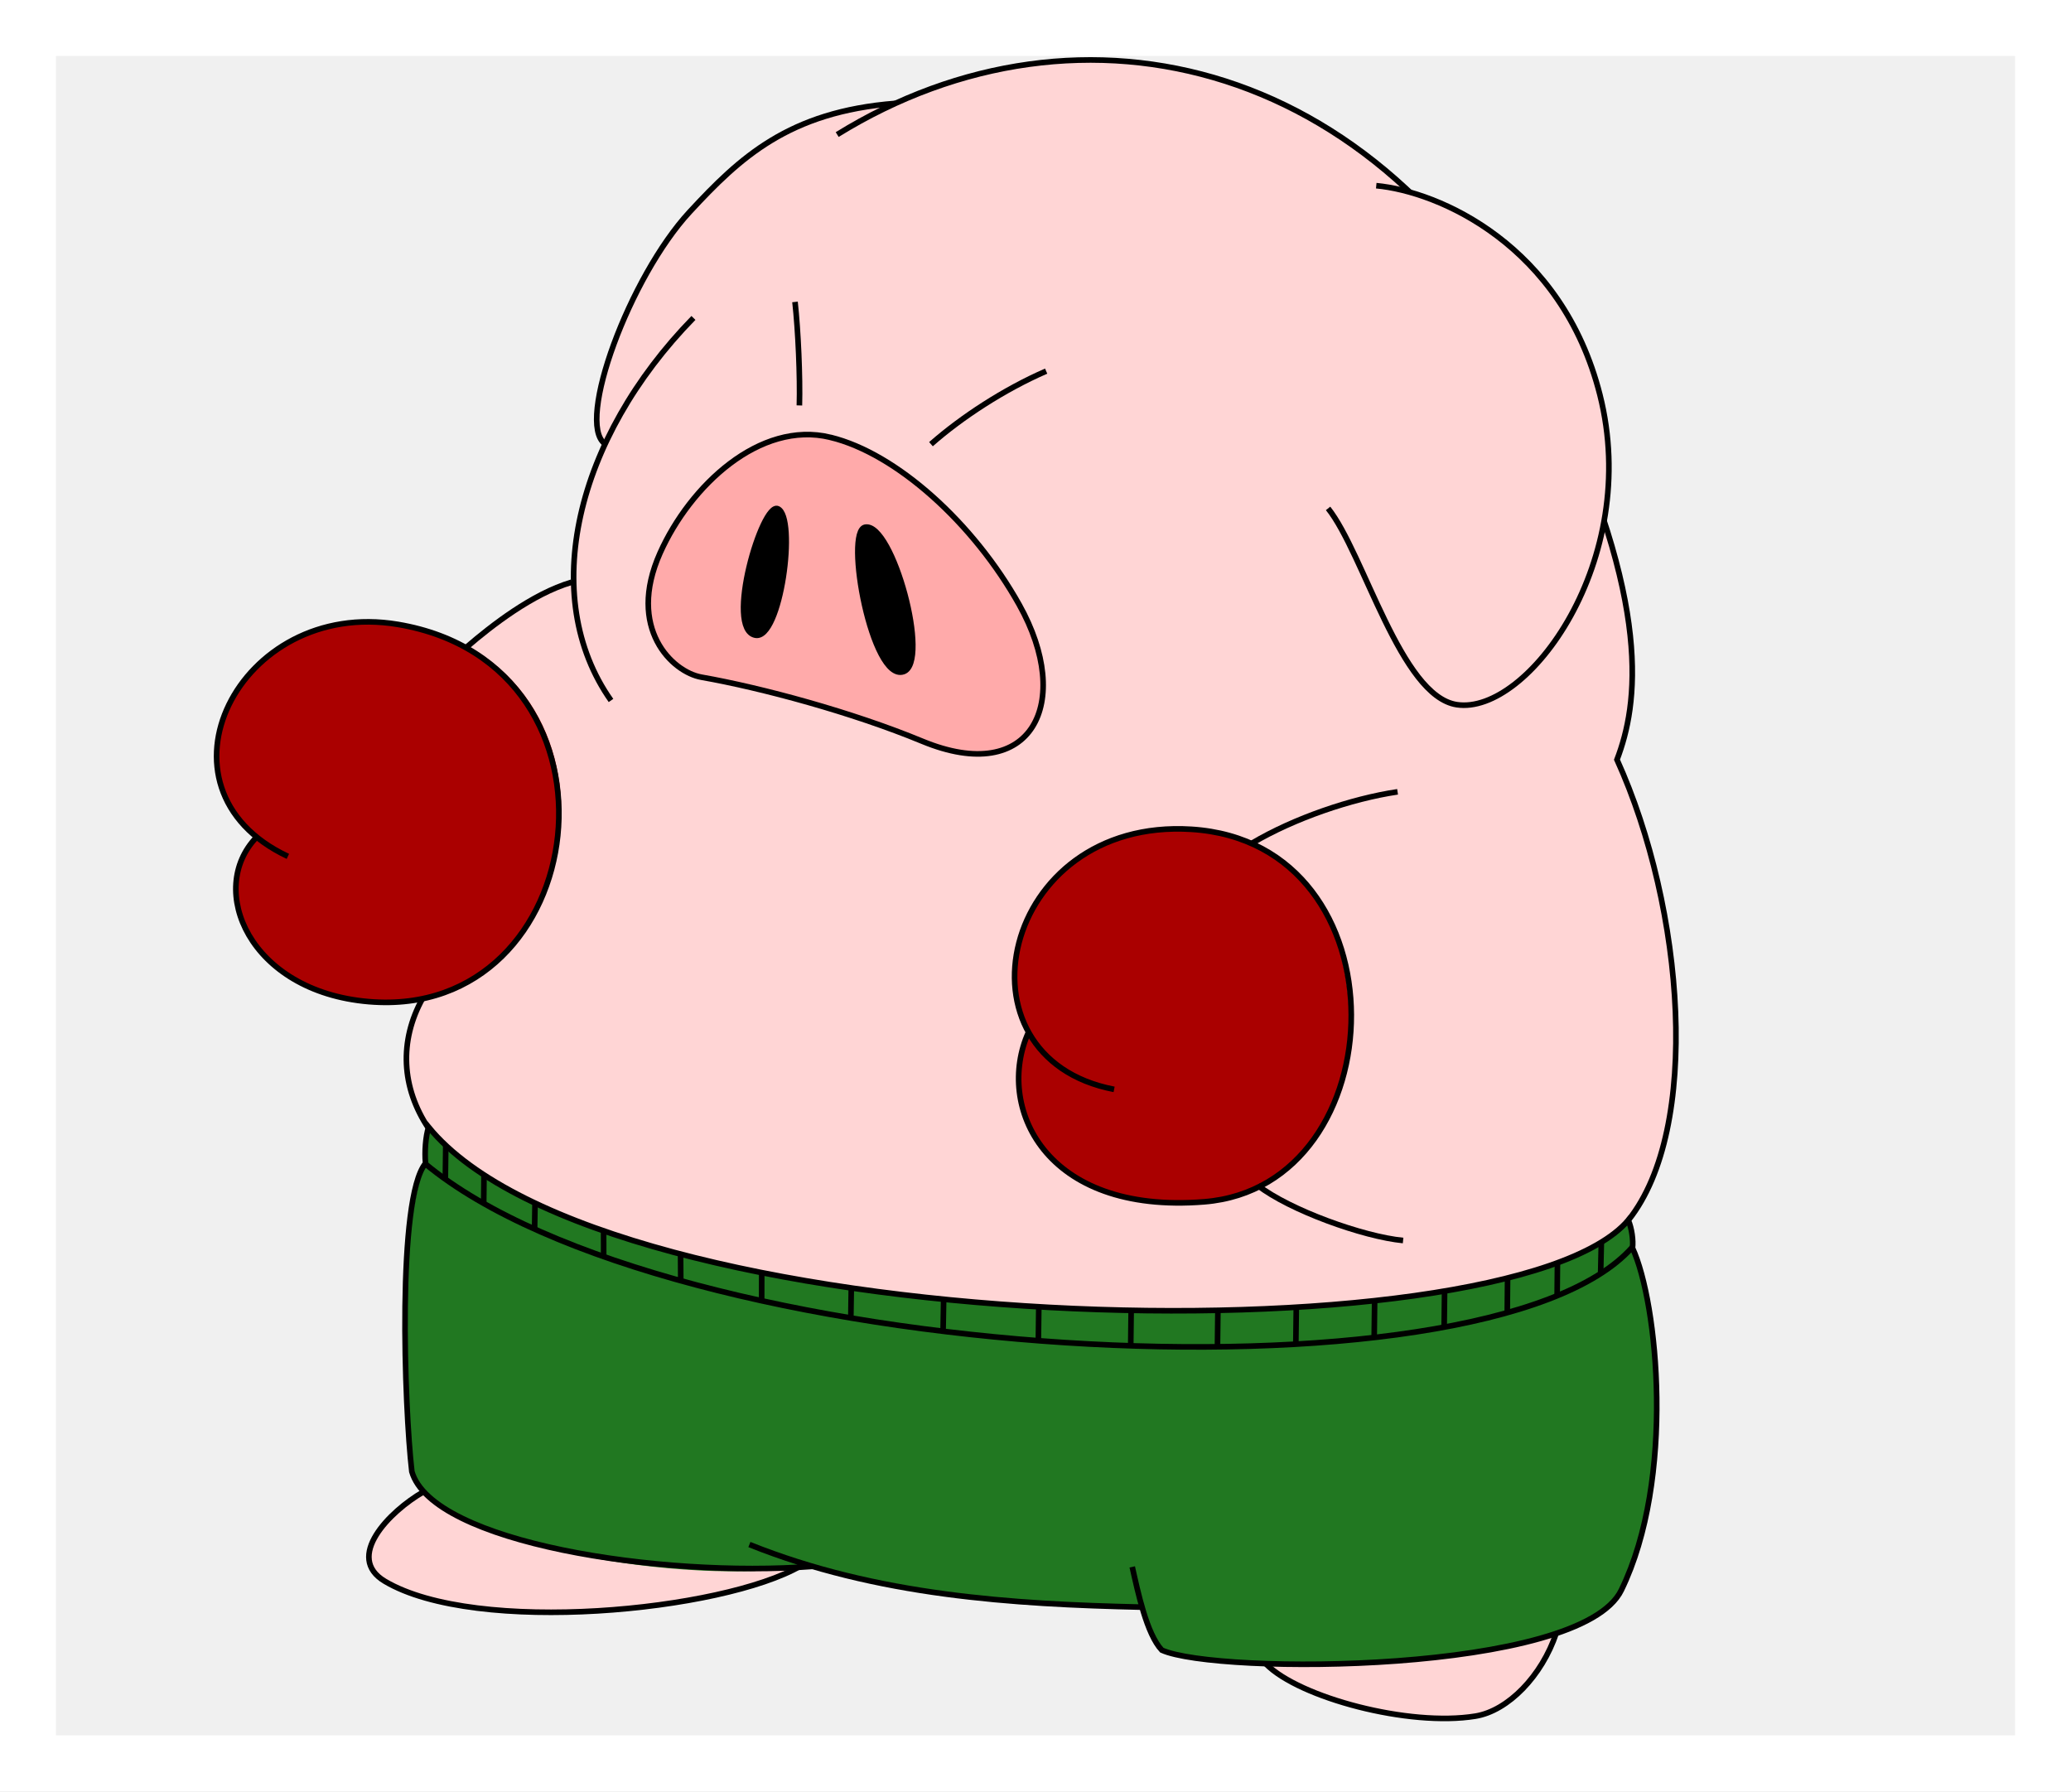
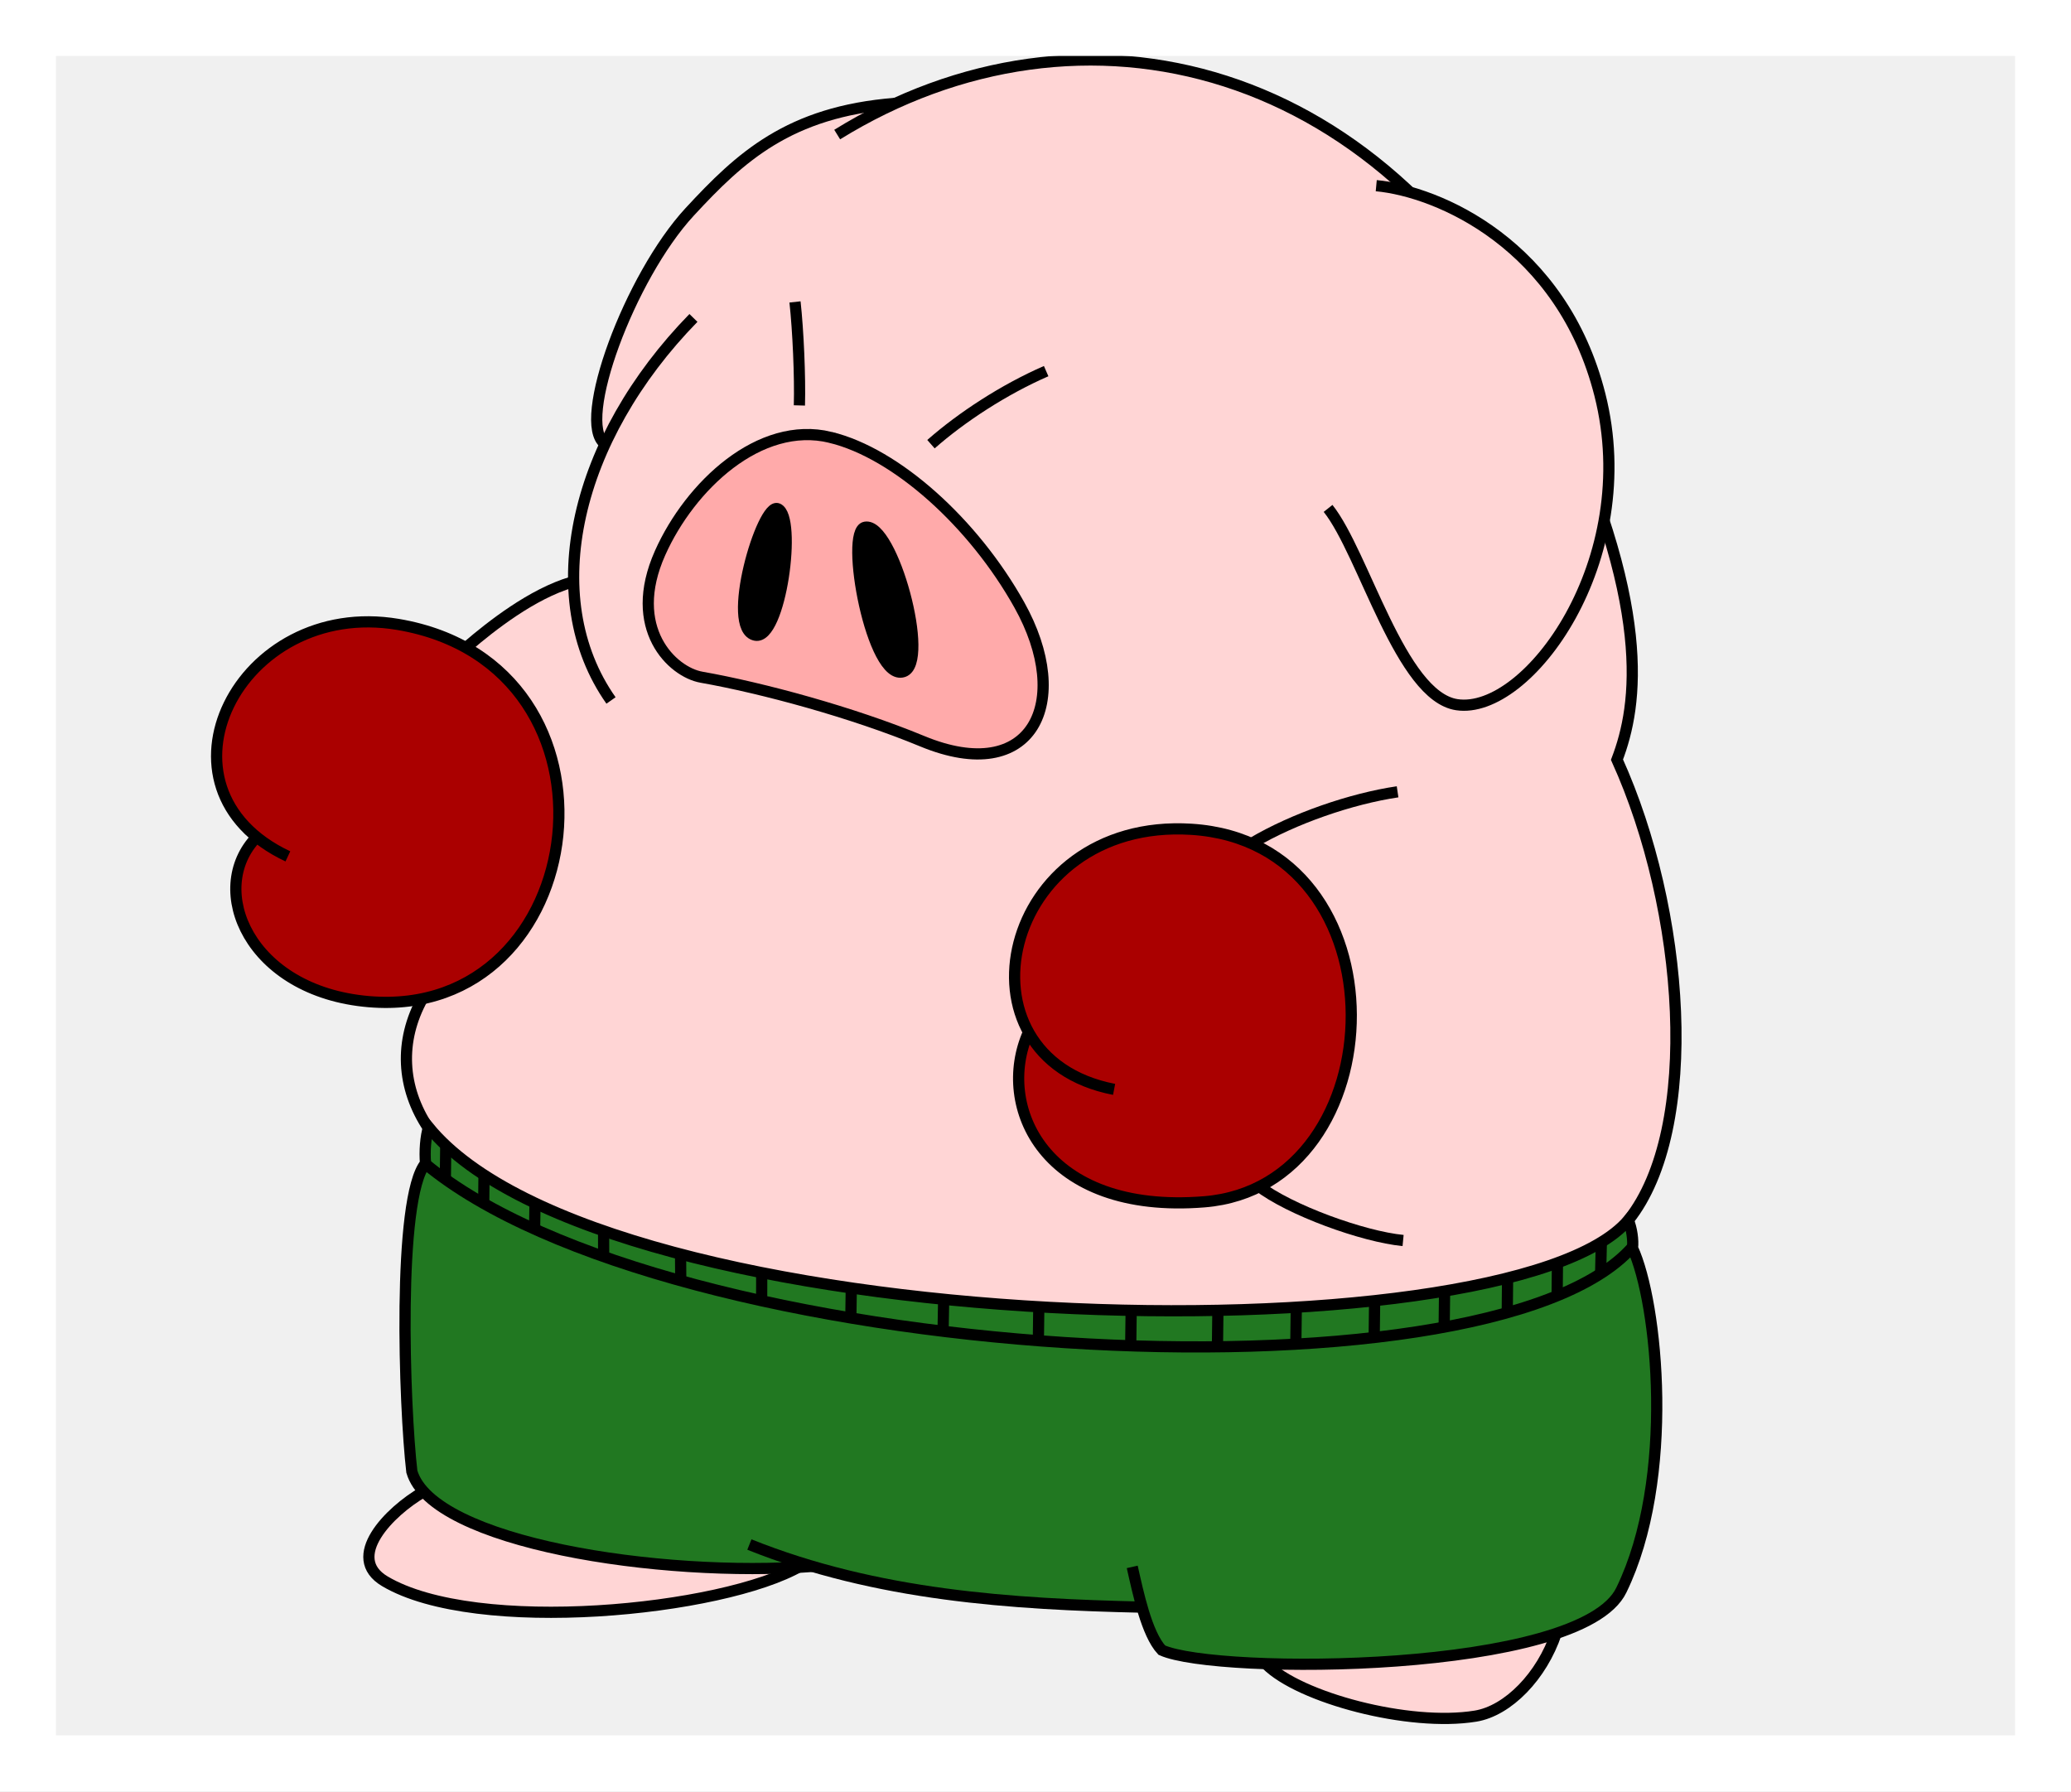
<svg xmlns="http://www.w3.org/2000/svg" xmlns:xlink="http://www.w3.org/1999/xlink" width="370" height="320" id="svg2" version="1.1" enable-background="new">
  <defs id="defs4">
    <linearGradient id="linearGradient12499-5-3">
      <stop id="stop12501-0-8" offset="0" style="stop-color:#ffd5d5;stop-opacity:1;" />
      <stop id="stop12503-9-9" offset="1" style="stop-color:#ffd5d5;stop-opacity:0;" />
    </linearGradient>
    <linearGradient id="linearGradient12499-5">
      <stop id="stop12501-0" offset="0" style="stop-color:#ffd5d5;stop-opacity:1;" />
      <stop id="stop12503-9" offset="1" style="stop-color:#ffd5d5;stop-opacity:0;" />
    </linearGradient>
    <linearGradient id="linearGradient12499-8">
      <stop id="stop12501-6" offset="0" style="stop-color:#ffd5d5;stop-opacity:1;" />
      <stop id="stop12503-0" offset="1" style="stop-color:#ffd5d5;stop-opacity:0;" />
    </linearGradient>
    <linearGradient gradientTransform="translate(0,-7)" gradientUnits="userSpaceOnUse" y2="78.526" x2="178.782" y1="135.026" x1="175.86" id="linearGradient12505-2" xlink:href="#linearGradient12499-8" />
    <linearGradient id="linearGradient12499-9">
      <stop id="stop12501-8" offset="0" style="stop-color:#ffd5d5;stop-opacity:1;" />
      <stop id="stop12503-6" offset="1" style="stop-color:#ffd5d5;stop-opacity:0;" />
    </linearGradient>
    <linearGradient gradientTransform="translate(0,-7)" gradientUnits="userSpaceOnUse" y2="78.526" x2="178.782" y1="135.026" x1="175.86" id="linearGradient12505-1" xlink:href="#linearGradient12499-9" />
    <linearGradient id="linearGradient12499">
      <stop id="stop12501" offset="0" style="stop-color:#ffd5d5;stop-opacity:1;" />
      <stop id="stop12503" offset="1" style="stop-color:#ffd5d5;stop-opacity:0;" />
    </linearGradient>
    <linearGradient xlink:href="#linearGradient12499" id="linearGradient4842" gradientUnits="userSpaceOnUse" gradientTransform="matrix(0.9832367,-0.1823339,0.1823339,0.9832367,74.73669,42.60225)" x1="175.86" y1="135.026" x2="180.123" y2="104.201" />
    <linearGradient xlink:href="#linearGradient12499-5" id="linearGradient4848" gradientUnits="userSpaceOnUse" gradientTransform="matrix(0.9958606,-0.09089341,0.09089341,0.9958606,90.23407,51.0497)" x1="184.389" y1="140.775" x2="178.004" y2="106.502" />
    <linearGradient xlink:href="#linearGradient12499-5-3" id="linearGradient4854" gradientUnits="userSpaceOnUse" gradientTransform="matrix(0.9985031,0.05469451,-0.05469451,0.9985031,114.0699,56.17685)" x1="186.741" y1="139.741" x2="168.636" y2="87.226" />
  </defs>
  <g id="layer2" style="display:none">
    <path style="fill:none;stroke:#0000ff;stroke-width:1px;stroke-linecap:butt;stroke-linejoin:miter;stroke-opacity:1" d="M 10,310 360,10" id="path3025" />
    <path style="fill:none;stroke:#0000ff;stroke-width:1px;stroke-linecap:butt;stroke-linejoin:miter;stroke-opacity:1" d="M 10,10 360,310" id="path3027" />
    <path style="fill:none;stroke:#ff0000;stroke-width:1px;stroke-linecap:butt;stroke-linejoin:miter;stroke-opacity:1;display:inline" d="m 10,0 0,320" id="path3006" />
    <path style="fill:none;stroke:#ff0000;stroke-width:1px;stroke-linecap:butt;stroke-linejoin:miter;stroke-opacity:1;display:inline" d="m 360,0 0,320" id="path3010" />
    <path style="fill:none;stroke:#ff0000;stroke-width:1px;stroke-linecap:butt;stroke-linejoin:miter;stroke-opacity:1;display:inline" d="M 0,10 370,10" id="path3016" />
    <path transform="translate(84.7158,27.7117)" style="fill:none;stroke:#ff0000;stroke-width:1px;stroke-linecap:butt;stroke-linejoin:miter;stroke-opacity:1;display:inline" d="m -84.716,282.288 370,0" id="path3018" />
  </g>
  <g id="layer11" style="display:inline">
    <path style="fill:#ffd5d5;stroke:none;display:inline" d="m 75.274,178.369 c -4.224,7.628 -4.548,15.787 1.185,23.428 l -1.025,64.625 c -11.447,6.809 -10.373,13.963 -6.43,16.308 11.088,6.594 56.47,7.699 72.946,-2.557 31.1,-19.358 55.088,-3.98 84.203,17.14 8.044,5.835 25.504,11.23 37.396,9.29 5.825,-0.95 12.121,-7.144 14.69,-14.828 l 12.684,-73.809 c 12.98,-16.306 10.067,-55.511 -2.049,-82.25 3.706,-9.717 6.32,-27.505 -12.06,-65.938 C 248.344,10.245 194.547,1.239 159.946,18.49 c -15.133,0.264 -27.737,9.641 -36.736,19.363 -10.746,11.608 -21.085,38.458 -15.23,41.453 -3.354,8.29 -6.043,14.889 -5.536,24.702 -8.451,2.645 -14.944,7.87 -19.251,11.575" id="path6200-5" />
-     <path style="fill:none;stroke:#000000;stroke-width:1;stroke-linecap:butt;stroke-linejoin:miter;stroke-opacity:1;display:inline" d="m 149.571,24.038 c 43.449,-26.868 99.007,-13.826 127.477,45.708 18.38,38.433 15.545,56.244 11.839,65.96 12.116,26.74 15.048,65.922 2.067,82.228" id="path6178" />
-     <path style="fill:none;stroke:#000000;stroke-width:1;stroke-linecap:butt;stroke-linejoin:miter;stroke-opacity:1;display:inline" d="m 166.326,79.349 c 5.475,-4.82 13.039,-9.767 20.578,-13.05" id="path6180" />
-     <path style="fill:none;stroke:#000000;stroke-width:1;stroke-linecap:butt;stroke-linejoin:miter;stroke-opacity:1;display:inline" d="m 142.034,53.937 c 0.566,5.137 0.928,13.357 0.784,18.489" id="path6182" />
-     <path style="fill:#ffaaaa;stroke:#000000;stroke-width:1;stroke-linecap:butt;stroke-linejoin:miter;stroke-opacity:1;display:inline" d="m 148.348,78.123 c -12.636,-3.063 -25.075,8.692 -30.416,20.657 -6.013,13.471 2.158,21.273 7.399,22.198 10.783,1.902 26.911,6.249 39.43,11.431 19.671,8.142 27.078,-6.952 17.336,-24.372 -8.144,-14.562 -21.922,-27.046 -33.749,-29.913 z" id="path6184" />
-     <path style="fill:none;stroke:#000000;stroke-width:1;stroke-linecap:butt;stroke-linejoin:miter;stroke-opacity:1;display:inline" d="m 108.04,79.25 c -5.153,-3.797 4.438,-29.801 15.184,-41.409 8.999,-9.722 17.682,-17.875 36.732,-19.374" id="path6186" />
-     <path style="fill:none;stroke:#000000;stroke-width:1;stroke-linecap:butt;stroke-linejoin:miter;stroke-opacity:1;display:inline" d="M 123.888,56.795 C 102.86,78.313 96.077,106.567 109.16,125.131" id="path6188" />
-     <path style="fill:#ffd5d5;stroke:#000000;stroke-width:1;stroke-linecap:butt;stroke-linejoin:miter;stroke-opacity:1;display:inline" d="m 237.272,90.821 c 6.415,8.055 12.941,33.55 23.008,35.065 12.65,1.904 33.041,-25.781 25.556,-55.365 -6.782,-26.805 -28.822,-36.319 -39.957,-37.351" id="path6190" />
-     <path style="fill:none;stroke:#000000;stroke-width:1;stroke-linecap:butt;stroke-linejoin:miter;stroke-opacity:1;display:inline" d="m 102.133,104.005 c -7.063,2.083 -14.399,7.839 -18.706,11.544" id="path6194" />
+     <path style="fill:none;stroke:#000000;stroke-width:2;stroke-linecap:butt;stroke-linejoin:miter;stroke-opacity:1;display:inline" d="m 149.571,24.038 c 43.449,-26.868 99.007,-13.826 127.477,45.708 18.38,38.433 15.545,56.244 11.839,65.96 12.116,26.74 15.048,65.922 2.067,82.228" id="path6178" />
+     <path style="fill:none;stroke:#000000;stroke-width:2;stroke-linecap:butt;stroke-linejoin:miter;stroke-opacity:1;display:inline" d="m 166.326,79.349 c 5.475,-4.82 13.039,-9.767 20.578,-13.05" id="path6180" />
+     <path style="fill:none;stroke:#000000;stroke-width:2;stroke-linecap:butt;stroke-linejoin:miter;stroke-opacity:1;display:inline" d="m 142.034,53.937 c 0.566,5.137 0.928,13.357 0.784,18.489" id="path6182" />
+     <path style="fill:#ffaaaa;stroke:#000000;stroke-width:2;stroke-linecap:butt;stroke-linejoin:miter;stroke-opacity:1;display:inline" d="m 148.348,78.123 c -12.636,-3.063 -25.075,8.692 -30.416,20.657 -6.013,13.471 2.158,21.273 7.399,22.198 10.783,1.902 26.911,6.249 39.43,11.431 19.671,8.142 27.078,-6.952 17.336,-24.372 -8.144,-14.562 -21.922,-27.046 -33.749,-29.913 z" id="path6184" />
+     <path style="fill:none;stroke:#000000;stroke-width:2;stroke-linecap:butt;stroke-linejoin:miter;stroke-opacity:1;display:inline" d="m 108.04,79.25 c -5.153,-3.797 4.438,-29.801 15.184,-41.409 8.999,-9.722 17.682,-17.875 36.732,-19.374" id="path6186" />
+     <path style="fill:none;stroke:#000000;stroke-width:2;stroke-linecap:butt;stroke-linejoin:miter;stroke-opacity:1;display:inline" d="M 123.888,56.795 C 102.86,78.313 96.077,106.567 109.16,125.131" id="path6188" />
+     <path style="fill:#ffd5d5;stroke:#000000;stroke-width:2;stroke-linecap:butt;stroke-linejoin:miter;stroke-opacity:1;display:inline" d="m 237.272,90.821 c 6.415,8.055 12.941,33.55 23.008,35.065 12.65,1.904 33.041,-25.781 25.556,-55.365 -6.782,-26.805 -28.822,-36.319 -39.957,-37.351" id="path6190" />
+     <path style="fill:none;stroke:#000000;stroke-width:2;stroke-linecap:butt;stroke-linejoin:miter;stroke-opacity:1;display:inline" d="m 102.133,104.005 c -7.063,2.083 -14.399,7.839 -18.706,11.544" id="path6194" />
    <path style="fill:#217821;stroke:none;display:inline" d="m 207.615,294.826 c 9.768,4.432 74.54,4.752 81.771,-10.261 9.823,-20.146 6.415,-50.148 2.311,-61.657 4e-5,-1.735 -0.093,-4.01 -0.762,-4.756 -18.288,22.124 -172.478,25.476 -214.401,-16.605 -0.424,1.504 -0.28,4.057 -0.477,6.176 -4.96,11.62 -3.838,43.49 -2.456,55.306 3.665,12.745 49.489,20.658 71.034,16.61 17.456,5.714 34.803,7.326 59.268,7.351 0.175,0.939 0.996,4.929 3.713,7.836 z" id="path6196-2" />
-     <path style="fill:none;stroke:#000000;stroke-width:1;stroke-linecap:butt;stroke-linejoin:miter;stroke-opacity:1;display:inline" d="m 145.161,279.823 c -27.183,2.05 -67.917,-4.189 -71.582,-16.934 -1.348,-11.528 -2.671,-48.912 2.447,-55.072 -0.193,-2.055 0.009,-4.815 0.546,-6.473 31.419,38.343 192.734,41.994 214.334,16.629 0.622,1.448 0.918,3.599 0.753,4.979 4.495,9.687 7.692,41.24 -1.992,61.102 -7.231,15.013 -72.335,15.156 -82.103,10.725 -2.717,-2.907 -4.256,-10.334 -5.281,-14.868" id="path6196" />
-     <path style="fill:none;stroke:#000000;stroke-width:1;stroke-linecap:butt;stroke-linejoin:miter;stroke-opacity:1;display:inline" d="m 133.885,275.916 c 22.74,9.126 46.903,10.66 70.097,11.185" id="path6198" />
-     <path style="fill:none;stroke:#000000;stroke-width:1;stroke-linecap:butt;stroke-linejoin:miter;stroke-opacity:1;display:inline" d="m 75.508,178.337 c -4.224,7.628 -3.799,15.968 1.059,23.234" id="path6200" />
+     <path style="fill:none;stroke:#000000;stroke-width:2;stroke-linecap:butt;stroke-linejoin:miter;stroke-opacity:1;display:inline" d="m 145.161,279.823 c -27.183,2.05 -67.917,-4.189 -71.582,-16.934 -1.348,-11.528 -2.671,-48.912 2.447,-55.072 -0.193,-2.055 0.009,-4.815 0.546,-6.473 31.419,38.343 192.734,41.994 214.334,16.629 0.622,1.448 0.918,3.599 0.753,4.979 4.495,9.687 7.692,41.24 -1.992,61.102 -7.231,15.013 -72.335,15.156 -82.103,10.725 -2.717,-2.907 -4.256,-10.334 -5.281,-14.868" id="path6196" />
+     <path style="fill:none;stroke:#000000;stroke-width:2;stroke-linecap:butt;stroke-linejoin:miter;stroke-opacity:1;display:inline" d="m 133.885,275.916 c 22.74,9.126 46.903,10.66 70.097,11.185" id="path6198" />
+     <path style="fill:none;stroke:#000000;stroke-width:2;stroke-linecap:butt;stroke-linejoin:miter;stroke-opacity:1;display:inline" d="m 75.508,178.337 c -4.224,7.628 -3.799,15.968 1.059,23.234" id="path6200" />
    <path style="fill:#aa0000;stroke:none;display:inline" d="m 213.778,148.21 c 36.35,2.434 35.544,63.759 2.305,66.545 -28.709,2.406 -39.289,-17.881 -32.403,-30.159 -5.75,-6.136 -3.981,-38.669 30.098,-36.387 z" id="path6202-5" />
-     <path style="fill:none;stroke:#000000;stroke-width:1;stroke-linecap:butt;stroke-linejoin:miter;stroke-opacity:1;display:inline" d="m 199.043,194.606 c -29.66,-5.71 -20.274,-48.61 13.812,-46.46 38.6,2.434 36.794,63.759 2.305,66.545 -28.716,2.32 -37.289,-17.131 -31.438,-30.232" id="path6202" />
+     <path style="fill:none;stroke:#000000;stroke-width:2;stroke-linecap:butt;stroke-linejoin:miter;stroke-opacity:1;display:inline" d="m 199.043,194.606 c -29.66,-5.71 -20.274,-48.61 13.812,-46.46 38.6,2.434 36.794,63.759 2.305,66.545 -28.716,2.32 -37.289,-17.131 -31.438,-30.232" id="path6202" />
    <path style="fill:#aa0000;stroke:none;display:inline" d="m 71.87,111.579 c 43.003,7.263 34.072,70.806 -6.027,67.388 -21.379,-1.822 -28.608,-21.769 -20.119,-29.337 -16.453,-12.594 -2.279,-42.852 26.146,-38.051 z" id="path6204-1" />
-     <path style="fill:none;stroke:#000000;stroke-width:1;stroke-linecap:butt;stroke-linejoin:miter;stroke-opacity:1;display:inline" d="m 51.432,152.983 c -25.888,-12.18 -8.753,-46.238 19.672,-41.437 43.003,7.263 34.867,70.806 -5.232,67.388 -21.379,-1.822 -29.006,-20.089 -20.052,-29.364" id="path6204" />
-     <path style="fill:none;stroke:#000000;stroke-width:1;stroke-linecap:butt;stroke-linejoin:miter;stroke-opacity:1;display:inline" d="m 223.724,150.604 c 7.46,-4.413 17.685,-7.925 25.965,-9.155" id="path6206" />
-     <path style="fill:none;stroke:#000000;stroke-width:1;stroke-linecap:butt;stroke-linejoin:miter;stroke-opacity:1;display:inline" d="m 224.727,211.776 c 5.638,4.383 18.798,9.142 25.946,9.83" id="path6208" />
-     <path id="path6212" d="m 154.578,94.182 c 4.864,-0.886 11.707,24.166 6.826,25.8 -5.631,1.886 -10.608,-25.112 -6.826,-25.8 z" style="fill:#000000;stroke:#000000;stroke-width:1;stroke-linecap:butt;stroke-linejoin:miter;stroke-opacity:1;display:inline" />
-     <path id="path6214" d="m 138.956,90.885 c 3.444,1.5 0.511,23.506 -4.017,22.582 -5.504,-1.123 1.24,-23.791 4.017,-22.582 z" style="fill:#000000;stroke:#000000;stroke-width:1;stroke-linecap:butt;stroke-linejoin:miter;stroke-opacity:1;display:inline" />
-     <path id="path6216" d="m 75.652,266.499 c -6.104,3.52 -14.105,11.695 -6.893,15.981 16.28,9.674 60.293,5.343 74.305,-2.751" style="fill:none;stroke:#000000;stroke-width:1;stroke-linecap:butt;stroke-linejoin:miter;stroke-opacity:1;display:inline" />
-     <path id="path6218" d="m 226.21,297.281 c 5.938,5.99 25.504,11.23 37.396,9.29 5.825,-0.95 11.871,-7.175 14.44,-14.859" style="fill:none;stroke:#000000;stroke-width:1;stroke-linecap:butt;stroke-linejoin:miter;stroke-opacity:1;display:inline" />
-     <path id="path5091" d="m 75.96,207.886 c 43.355,35.962 189.678,44.282 215.642,14.939" style="fill:none;stroke:#000000;stroke-width:1px;stroke-linecap:butt;stroke-linejoin:miter;stroke-opacity:1" />
-     <path id="path5093" d="m 79.64,204.53 -0.078,6.171" style="fill:none;stroke:#000000;stroke-width:1px;stroke-linecap:butt;stroke-linejoin:miter;stroke-opacity:1" />
-     <path id="path5093-6" d="m 86.473,209.828 -0.056,5.221" style="fill:none;stroke:#000000;stroke-width:1px;stroke-linecap:butt;stroke-linejoin:miter;stroke-opacity:1;display:inline" />
-     <path id="path5093-1" d="m 95.588,214.848 -0.078,4.735" style="fill:none;stroke:#000000;stroke-width:1px;stroke-linecap:butt;stroke-linejoin:miter;stroke-opacity:1;display:inline" />
-     <path id="path5093-1-4" d="m 107.838,219.848 0.011,4.602" style="fill:none;stroke:#000000;stroke-width:1px;stroke-linecap:butt;stroke-linejoin:miter;stroke-opacity:1;display:inline" />
-     <path id="path5093-1-2" d="m 121.588,223.981 0.033,4.668" style="fill:none;stroke:#000000;stroke-width:1px;stroke-linecap:butt;stroke-linejoin:miter;stroke-opacity:1;display:inline" />
-     <path id="path5093-1-3" d="m 136.088,227.348 -0.011,4.934" style="fill:none;stroke:#000000;stroke-width:1px;stroke-linecap:butt;stroke-linejoin:miter;stroke-opacity:1;display:inline" />
-     <path id="path5093-1-22" d="m 152.088,230.098 -0.078,5.265" style="fill:none;stroke:#000000;stroke-width:1px;stroke-linecap:butt;stroke-linejoin:miter;stroke-opacity:1;display:inline" />
-     <path id="path5093-1-1" d="m 168.588,232.348 -0.1,5.464" style="fill:none;stroke:#000000;stroke-width:1px;stroke-linecap:butt;stroke-linejoin:miter;stroke-opacity:1;display:inline" />
-     <path id="path5093-1-1-6" d="m 185.588,233.598 -0.078,5.928" style="fill:none;stroke:#000000;stroke-width:1px;stroke-linecap:butt;stroke-linejoin:miter;stroke-opacity:1;display:inline" />
-     <path id="path5093-1-1-8" d="m 202.088,234.348 -0.078,6.171" style="fill:none;stroke:#000000;stroke-width:1px;stroke-linecap:butt;stroke-linejoin:miter;stroke-opacity:1;display:inline" />
-     <path id="path5093-1-1-5" d="m 217.588,234.098 -0.078,6.171" style="fill:none;stroke:#000000;stroke-width:1px;stroke-linecap:butt;stroke-linejoin:miter;stroke-opacity:1;display:inline" />
-     <path id="path5093-1-1-7" d="m 231.588,233.848 -0.078,6.171" style="fill:none;stroke:#000000;stroke-width:1px;stroke-linecap:butt;stroke-linejoin:miter;stroke-opacity:1;display:inline" />
-     <path id="path5093-1-1-7-1" d="m 245.588,232.598 -0.078,6.171" style="fill:none;stroke:#000000;stroke-width:1px;stroke-linecap:butt;stroke-linejoin:miter;stroke-opacity:1;display:inline" />
-     <path id="path5093-1-1-7-8" d="m 258.088,230.598 -0.078,6.414" style="fill:none;stroke:#000000;stroke-width:1px;stroke-linecap:butt;stroke-linejoin:miter;stroke-opacity:1;display:inline" />
-     <path id="path5093-1-1-7-9" d="m 269.338,228.598 -0.056,5.818" style="fill:none;stroke:#000000;stroke-width:1px;stroke-linecap:butt;stroke-linejoin:miter;stroke-opacity:1;display:inline" />
-     <path id="path5093-1-1-7-2" d="m 278.25,225.612 -0.056,5.884" style="fill:none;stroke:#000000;stroke-width:1px;stroke-linecap:butt;stroke-linejoin:miter;stroke-opacity:1;display:inline" />
-     <path id="path5093-1-1-7-7" d="m 286.088,222.098 -0.122,5.42" style="fill:none;stroke:#000000;stroke-width:1px;stroke-linecap:butt;stroke-linejoin:miter;stroke-opacity:1;display:inline" />
+     <path style="fill:none;stroke:#000000;stroke-width:2;stroke-linecap:butt;stroke-linejoin:miter;stroke-opacity:1;display:inline" d="m 51.432,152.983 c -25.888,-12.18 -8.753,-46.238 19.672,-41.437 43.003,7.263 34.867,70.806 -5.232,67.388 -21.379,-1.822 -29.006,-20.089 -20.052,-29.364" id="path6204" />
+     <path style="fill:none;stroke:#000000;stroke-width:2;stroke-linecap:butt;stroke-linejoin:miter;stroke-opacity:1;display:inline" d="m 223.724,150.604 c 7.46,-4.413 17.685,-7.925 25.965,-9.155" id="path6206" />
+     <path style="fill:none;stroke:#000000;stroke-width:2;stroke-linecap:butt;stroke-linejoin:miter;stroke-opacity:1;display:inline" d="m 224.727,211.776 c 5.638,4.383 18.798,9.142 25.946,9.83" id="path6208" />
+     <path id="path6212" d="m 154.578,94.182 c 4.864,-0.886 11.707,24.166 6.826,25.8 -5.631,1.886 -10.608,-25.112 -6.826,-25.8 z" style="fill:#000000;stroke:#000000;stroke-width:2;stroke-linecap:butt;stroke-linejoin:miter;stroke-opacity:1;display:inline" />
+     <path id="path6214" d="m 138.956,90.885 c 3.444,1.5 0.511,23.506 -4.017,22.582 -5.504,-1.123 1.24,-23.791 4.017,-22.582 z" style="fill:#000000;stroke:#000000;stroke-width:2;stroke-linecap:butt;stroke-linejoin:miter;stroke-opacity:1;display:inline" />
+     <path id="path6216" d="m 75.652,266.499 c -6.104,3.52 -14.105,11.695 -6.893,15.981 16.28,9.674 60.293,5.343 74.305,-2.751" style="fill:none;stroke:#000000;stroke-width:2;stroke-linecap:butt;stroke-linejoin:miter;stroke-opacity:1;display:inline" />
+     <path id="path6218" d="m 226.21,297.281 c 5.938,5.99 25.504,11.23 37.396,9.29 5.825,-0.95 11.871,-7.175 14.44,-14.859" style="fill:none;stroke:#000000;stroke-width:2;stroke-linecap:butt;stroke-linejoin:miter;stroke-opacity:1;display:inline" />
+     <path id="path5091" d="m 75.96,207.886 c 43.355,35.962 189.678,44.282 215.642,14.939" style="fill:none;stroke:#000000;stroke-width:2;stroke-linecap:butt;stroke-linejoin:miter;stroke-opacity:1" />
+     <path id="path5093" d="m 79.64,204.53 -0.078,6.171" style="fill:none;stroke:#000000;stroke-width:2;stroke-linecap:butt;stroke-linejoin:miter;stroke-opacity:1" />
+     <path id="path5093-6" d="m 86.473,209.828 -0.056,5.221" style="fill:none;stroke:#000000;stroke-width:2;stroke-linecap:butt;stroke-linejoin:miter;stroke-opacity:1;display:inline" />
+     <path id="path5093-1" d="m 95.588,214.848 -0.078,4.735" style="fill:none;stroke:#000000;stroke-width:2;stroke-linecap:butt;stroke-linejoin:miter;stroke-opacity:1;display:inline" />
+     <path id="path5093-1-4" d="m 107.838,219.848 0.011,4.602" style="fill:none;stroke:#000000;stroke-width:2;stroke-linecap:butt;stroke-linejoin:miter;stroke-opacity:1;display:inline" />
+     <path id="path5093-1-2" d="m 121.588,223.981 0.033,4.668" style="fill:none;stroke:#000000;stroke-width:2;stroke-linecap:butt;stroke-linejoin:miter;stroke-opacity:1;display:inline" />
+     <path id="path5093-1-3" d="m 136.088,227.348 -0.011,4.934" style="fill:none;stroke:#000000;stroke-width:2;stroke-linecap:butt;stroke-linejoin:miter;stroke-opacity:1;display:inline" />
+     <path id="path5093-1-22" d="m 152.088,230.098 -0.078,5.265" style="fill:none;stroke:#000000;stroke-width:2;stroke-linecap:butt;stroke-linejoin:miter;stroke-opacity:1;display:inline" />
+     <path id="path5093-1-1" d="m 168.588,232.348 -0.1,5.464" style="fill:none;stroke:#000000;stroke-width:2;stroke-linecap:butt;stroke-linejoin:miter;stroke-opacity:1;display:inline" />
+     <path id="path5093-1-1-6" d="m 185.588,233.598 -0.078,5.928" style="fill:none;stroke:#000000;stroke-width:2;stroke-linecap:butt;stroke-linejoin:miter;stroke-opacity:1;display:inline" />
+     <path id="path5093-1-1-8" d="m 202.088,234.348 -0.078,6.171" style="fill:none;stroke:#000000;stroke-width:2;stroke-linecap:butt;stroke-linejoin:miter;stroke-opacity:1;display:inline" />
+     <path id="path5093-1-1-5" d="m 217.588,234.098 -0.078,6.171" style="fill:none;stroke:#000000;stroke-width:2;stroke-linecap:butt;stroke-linejoin:miter;stroke-opacity:1;display:inline" />
+     <path id="path5093-1-1-7" d="m 231.588,233.848 -0.078,6.171" style="fill:none;stroke:#000000;stroke-width:2;stroke-linecap:butt;stroke-linejoin:miter;stroke-opacity:1;display:inline" />
+     <path id="path5093-1-1-7-1" d="m 245.588,232.598 -0.078,6.171" style="fill:none;stroke:#000000;stroke-width:2;stroke-linecap:butt;stroke-linejoin:miter;stroke-opacity:1;display:inline" />
+     <path id="path5093-1-1-7-8" d="m 258.088,230.598 -0.078,6.414" style="fill:none;stroke:#000000;stroke-width:2;stroke-linecap:butt;stroke-linejoin:miter;stroke-opacity:1;display:inline" />
+     <path id="path5093-1-1-7-9" d="m 269.338,228.598 -0.056,5.818" style="fill:none;stroke:#000000;stroke-width:2;stroke-linecap:butt;stroke-linejoin:miter;stroke-opacity:1;display:inline" />
+     <path id="path5093-1-1-7-2" d="m 278.25,225.612 -0.056,5.884" style="fill:none;stroke:#000000;stroke-width:2;stroke-linecap:butt;stroke-linejoin:miter;stroke-opacity:1;display:inline" />
+     <path id="path5093-1-1-7-7" d="m 286.088,222.098 -0.122,5.42" style="fill:none;stroke:#000000;stroke-width:2;stroke-linecap:butt;stroke-linejoin:miter;stroke-opacity:1;display:inline" />
  </g>
  <g id="layer7" style="display:inline;">
    <path style="fill:#ffffff;stroke:none;display:inline" d="m 0,0 0,320 370,0 0,-320 -10,10 0,300 -350,0 0,-300 350,0 10,-10 z" id="path21072" />
  </g>
</svg>
